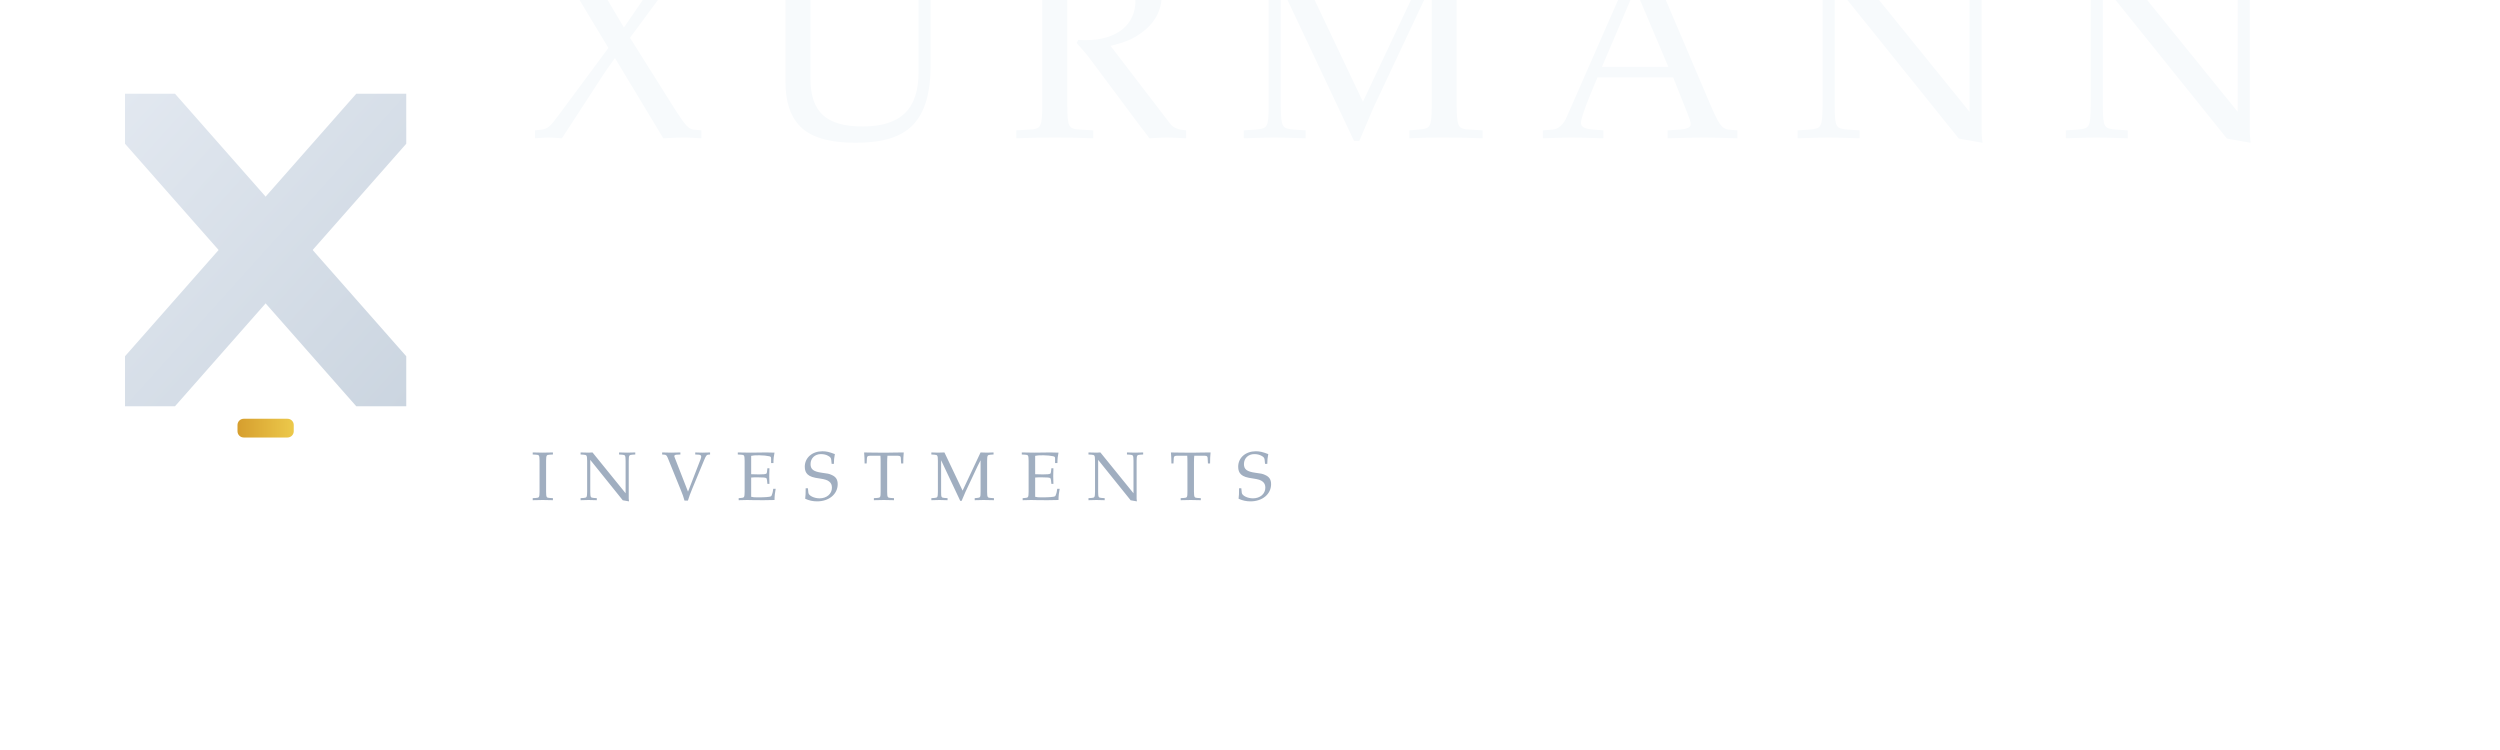
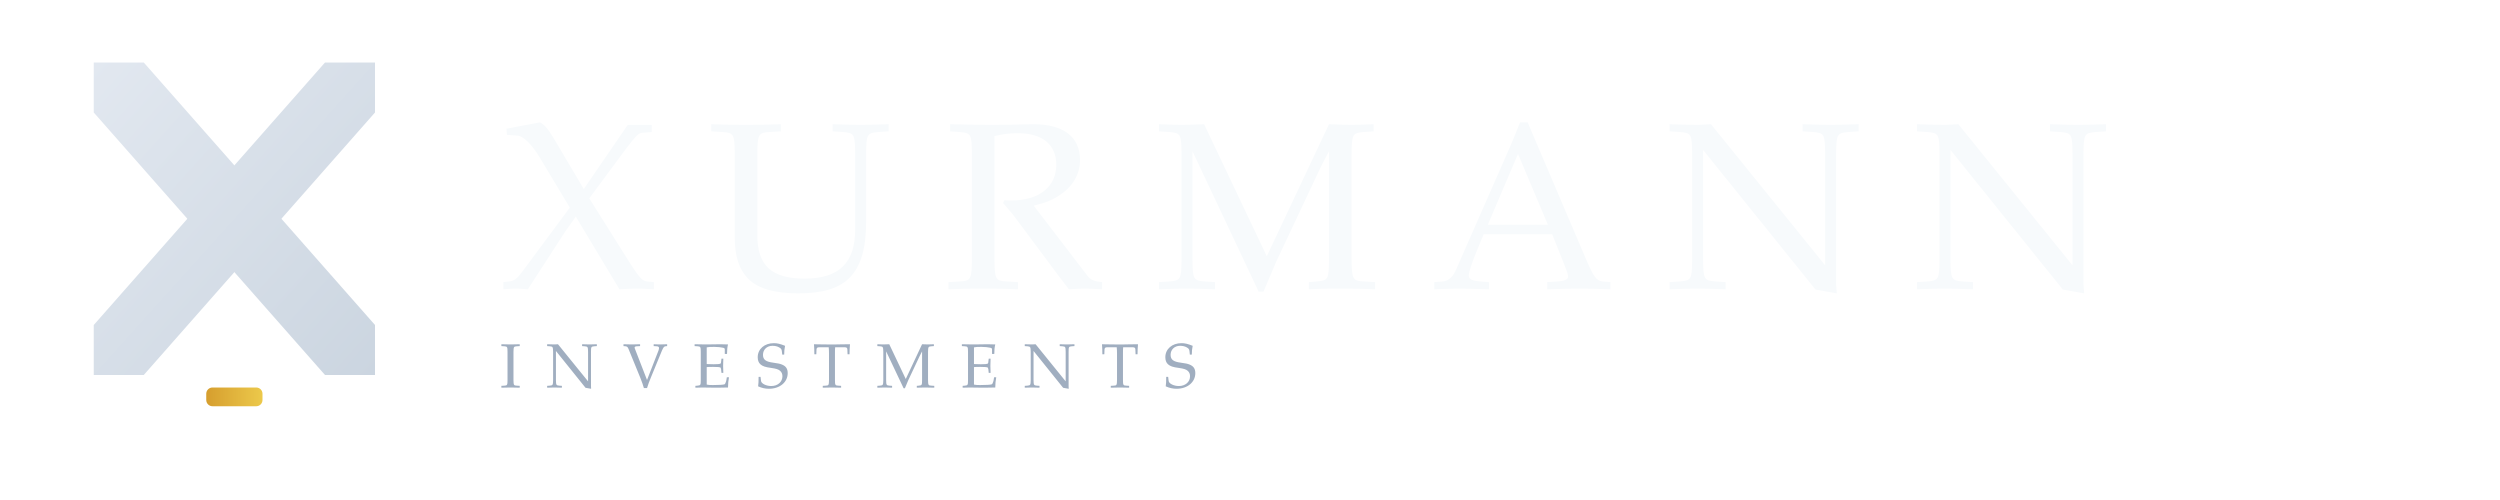
- <svg xmlns="http://www.w3.org/2000/svg" viewBox="0 0 400 120">
+ <svg xmlns="http://www.w3.org/2000/svg" viewBox="0 0 400 80">
  <defs>
    <linearGradient id="xGradientLight" x1="0%" y1="0%" x2="100%" y2="100%">
      <stop offset="0%" stop-color="#e2e8f0" />
      <stop offset="100%" stop-color="#cbd5e0" />
    </linearGradient>
    <linearGradient id="accentGradient" x1="0%" y1="0%" x2="100%" y2="0%">
      <stop offset="0%" stop-color="#d69e2e" />
      <stop offset="100%" stop-color="#ecc94b" />
    </linearGradient>
  </defs>
  <g id="logo">
-     <g id="x-mark" transform="translate(20, 15)">
+     <g id="x-mark" transform="translate(15, 10)">
      <path d="M0 0 L8 0 L45 42 L45 50 L37 50 L0 8 Z" fill="url(#xGradientLight)" />
      <path d="M45 0 L45 8 L8 50 L0 50 L0 42 L37 0 Z" fill="url(#xGradientLight)" />
      <rect x="18" y="52" width="9" height="3" rx="1" fill="url(#accentGradient)" />
    </g>
-     <g id="wordmark" transform="translate(85, 22)">
-       <text font-family="'Optima', 'Palatino Linotype', 'Book Antiqua', Georgia, serif" font-size="42" font-weight="400" letter-spacing="8" fill="#f7fafc">XURMANN</text>
+     <g id="wordmark" transform="translate(80, 35)">
+       <text font-family="'Optima', 'Palatino Linotype', 'Book Antiqua', Georgia, serif" font-size="38" font-weight="400" letter-spacing="8" fill="#f7fafc" dominant-baseline="middle">XURMANN</text>
    </g>
-     <g id="tagline" transform="translate(85, 80)">
-       <text font-family="'Optima', 'Palatino Linotype', 'Book Antiqua', Georgia, serif" font-size="11" font-weight="400" letter-spacing="4" fill="#a0aec0">INVESTMENTS</text>
+     <g id="tagline" transform="translate(80, 62)">
+       <text font-family="'Optima', 'Palatino Linotype', 'Book Antiqua', Georgia, serif" font-size="10" font-weight="400" letter-spacing="4" fill="#a0aec0">INVESTMENTS</text>
    </g>
-     <line x1="85" y1="68" x2="200" y2="68" stroke="url(#accentGradient)" stroke-width="1" opacity="0.7" />
+     <line x1="80" y1="50" x2="190" y2="50" stroke="url(#accentGradient)" stroke-width="1" opacity="0.6" />
  </g>
</svg>
